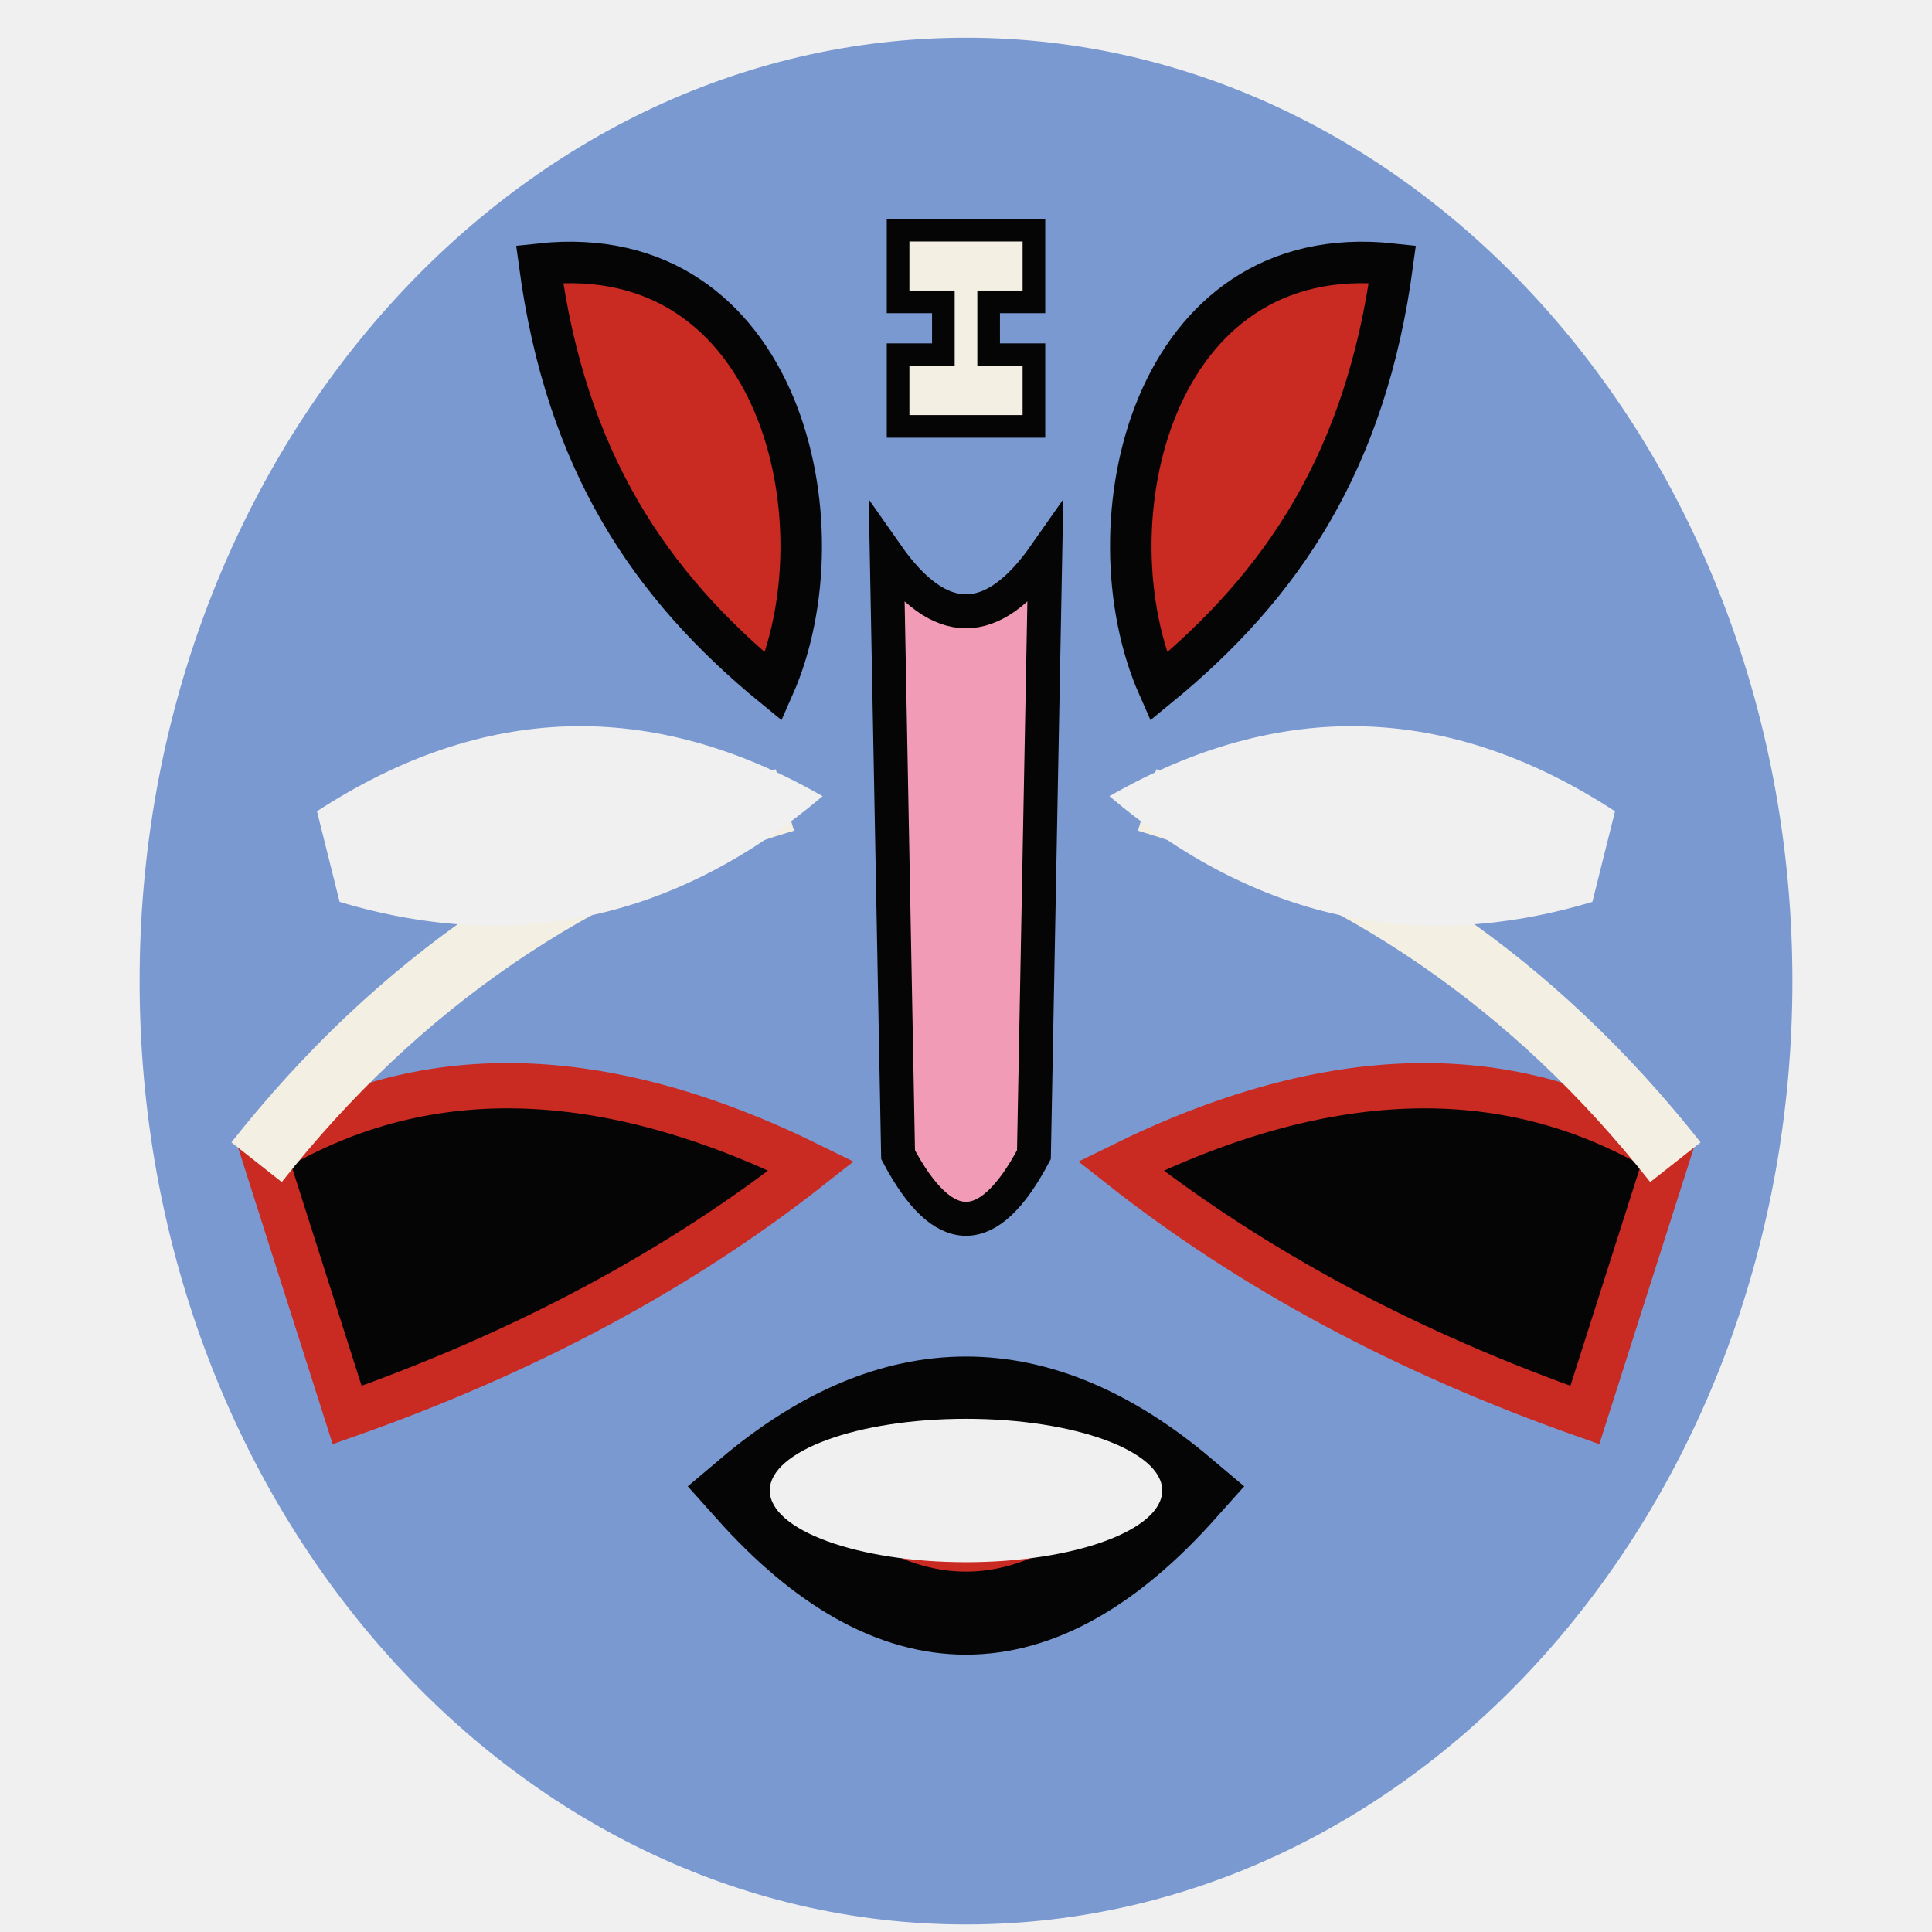
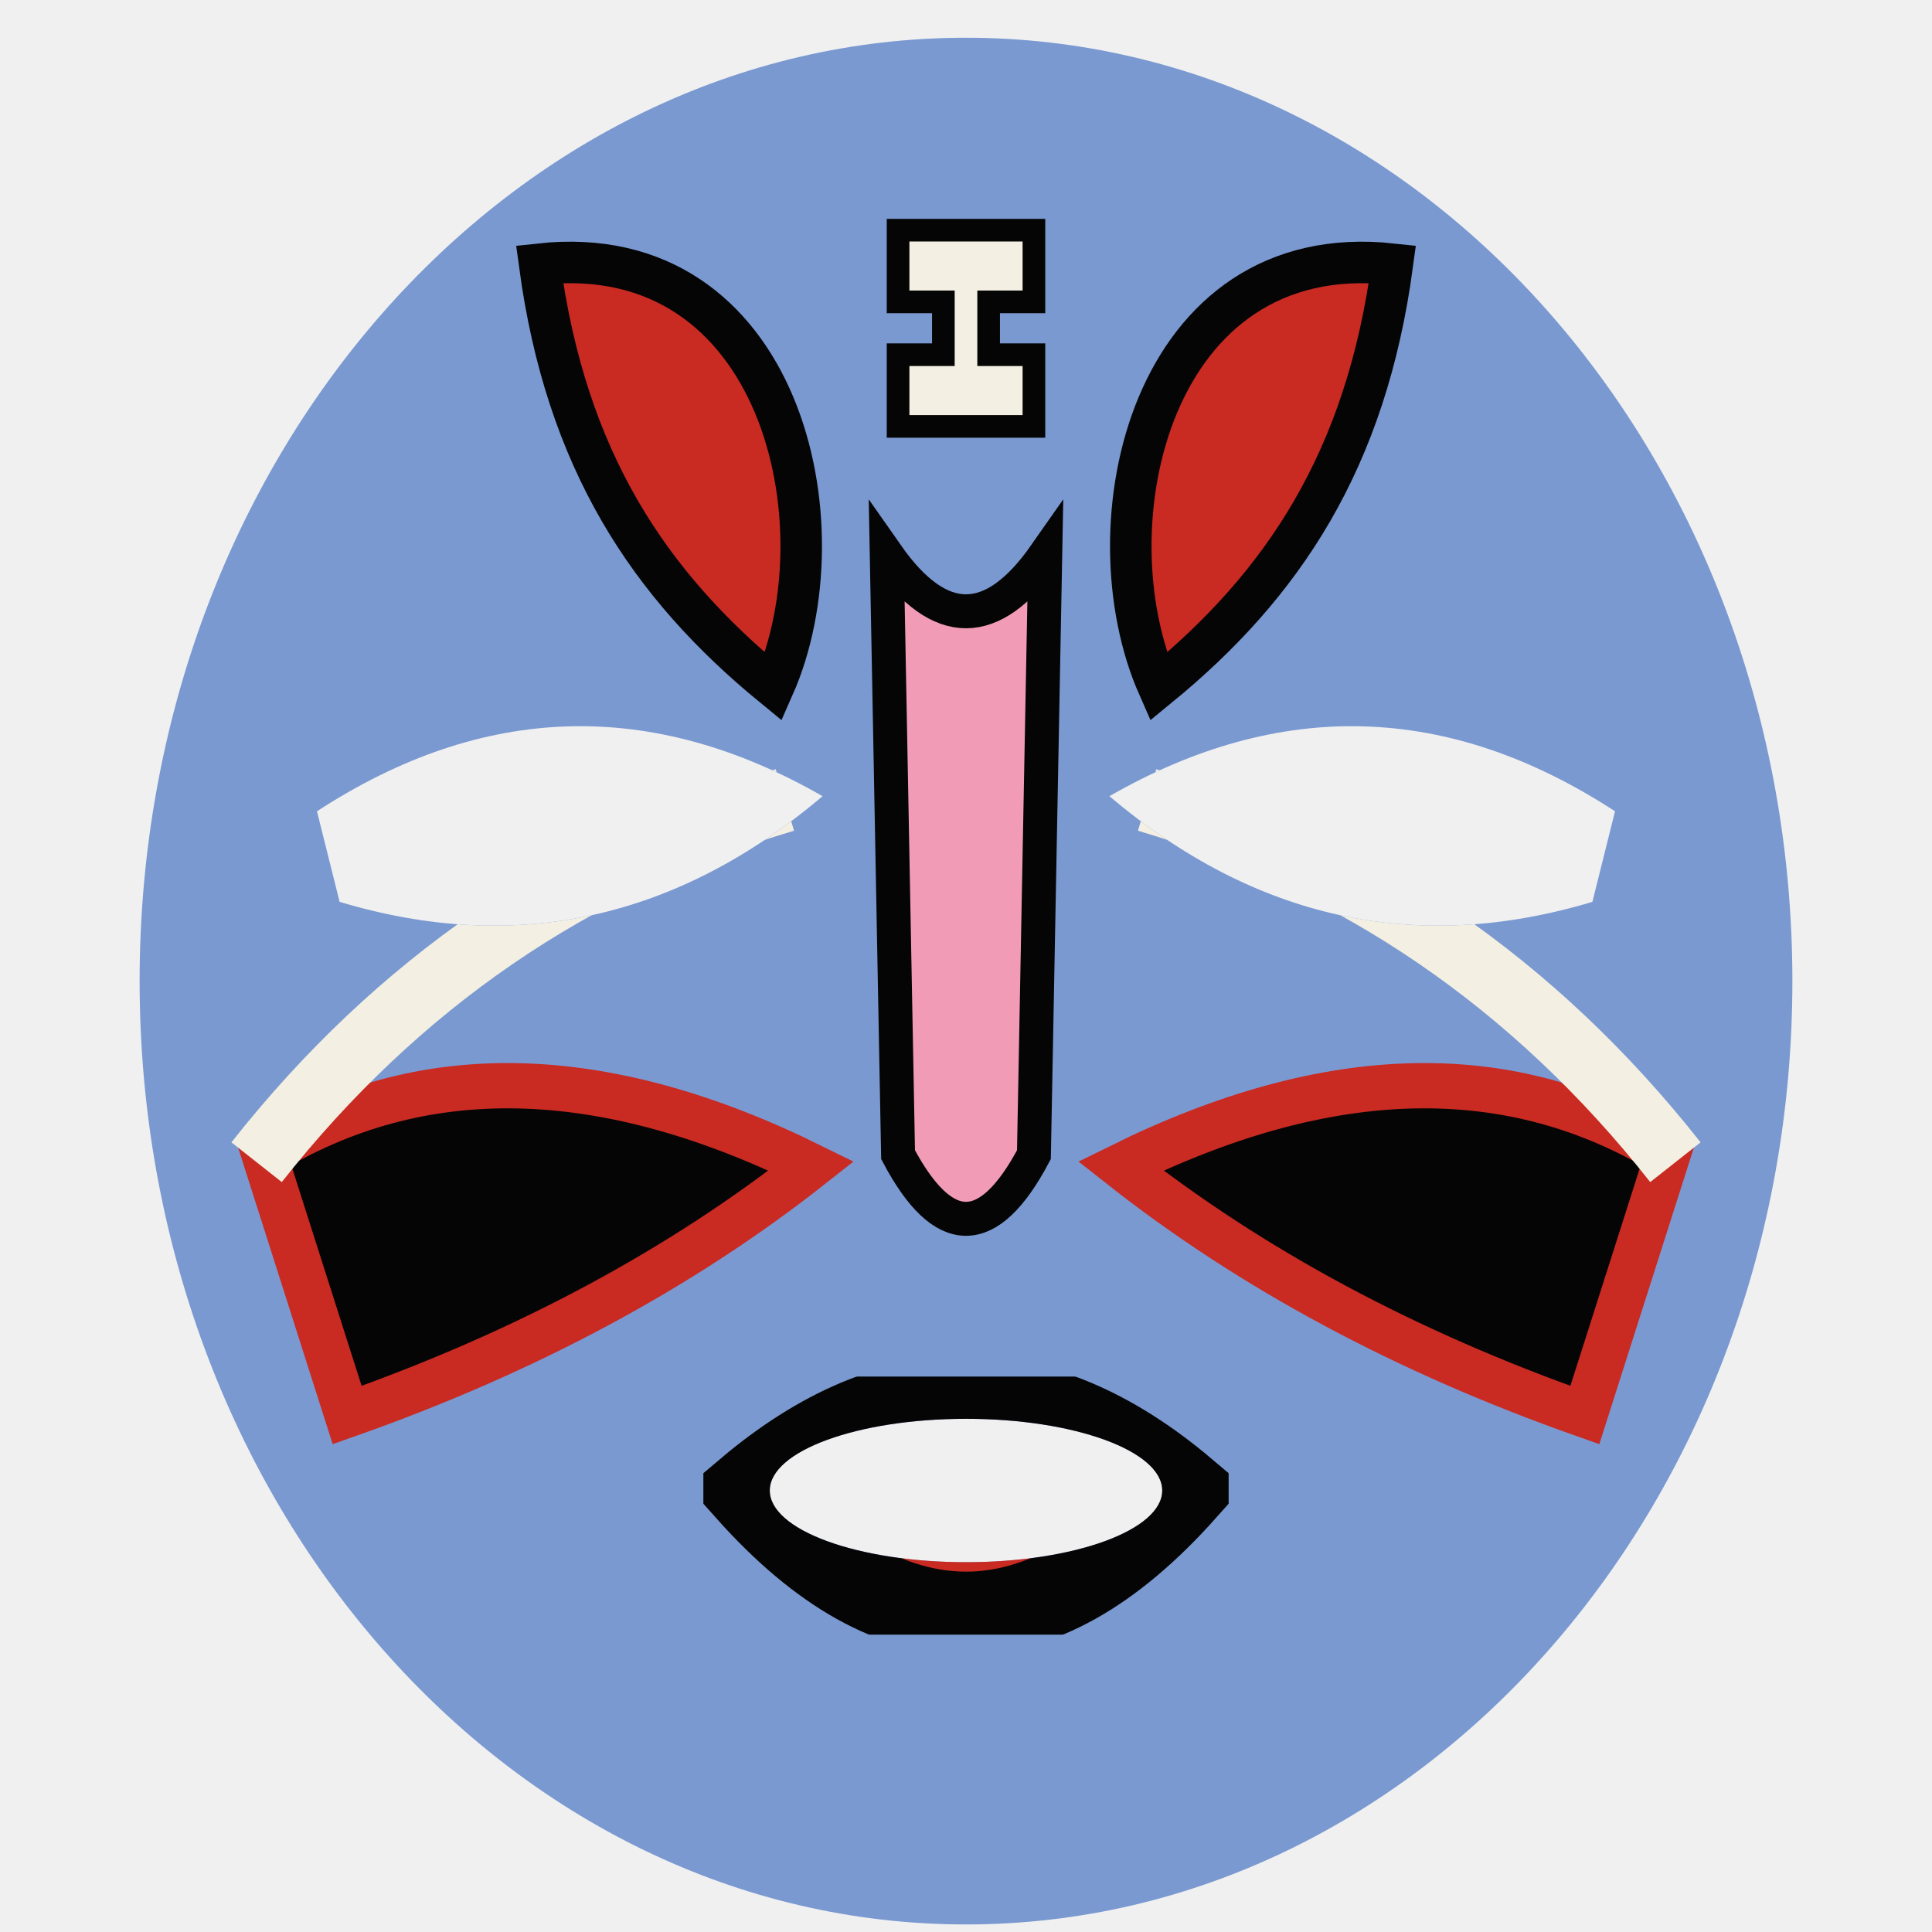
<svg xmlns="http://www.w3.org/2000/svg" viewBox="0 0 1024 1024">
  <defs>
    <mask id="live">
      <rect width="1024" height="1024" fill="white" />
      <path d="M168 430 Q300 344 436 422 Q320 520 180 478Z" fill="black" />
      <path d="M588 422 Q724 344 856 430 L844 478 Q704 520 588 422Z" fill="black" />
      <ellipse cx="512" cy="790" rx="104" ry="38" fill="black" />
    </mask>
  </defs>
-   <g mask="url(#live)">
+   <g id="layer-base" mask="url(#live)">
    <ellipse cx="512" cy="520" rx="438" ry="500" fill="#7394cf" fill-opacity=".94" />
+   </g>
+   <g id="layer-eyes" mask="url(#live)">
    <path d="M140 612 Q264 536 430 618 Q326 700 184 750Z M884 612 Q760 536 594 618 Q698 700 840 750Z" fill="#050505" stroke="#c92a22" stroke-width="24" />
    <path d="M136 616 Q248 474 416 424 M888 616 Q776 474 608 424" fill="none" stroke="#f3efe2" stroke-width="34" />
    <path d="M286 140 C414 126 448 278 410 364 C344 310 300 244 286 140Z M738 140 C610 126 576 278 614 364 C680 310 724 244 738 140Z" fill="#c92a22" stroke="#050505" stroke-width="22" />
    <path d="M476 122 H548 V160 H524 V188 H548 V226 H476 V188 H500 V160 H476Z" fill="#f3efe2" stroke="#050505" stroke-width="12" />
    <path d="M470 294 Q512 354 554 294 L548 612 Q512 680 476 612Z" fill="#f19bb7" stroke="#050505" stroke-width="18" />
+   </g>
+   <g id="layer-mouth" mask="url(#live)">
    <path d="M396 790 Q512 692 628 790 Q512 920 396 790Z" fill="#c92a22" stroke="#050505" stroke-width="44" />
  </g>
</svg>
